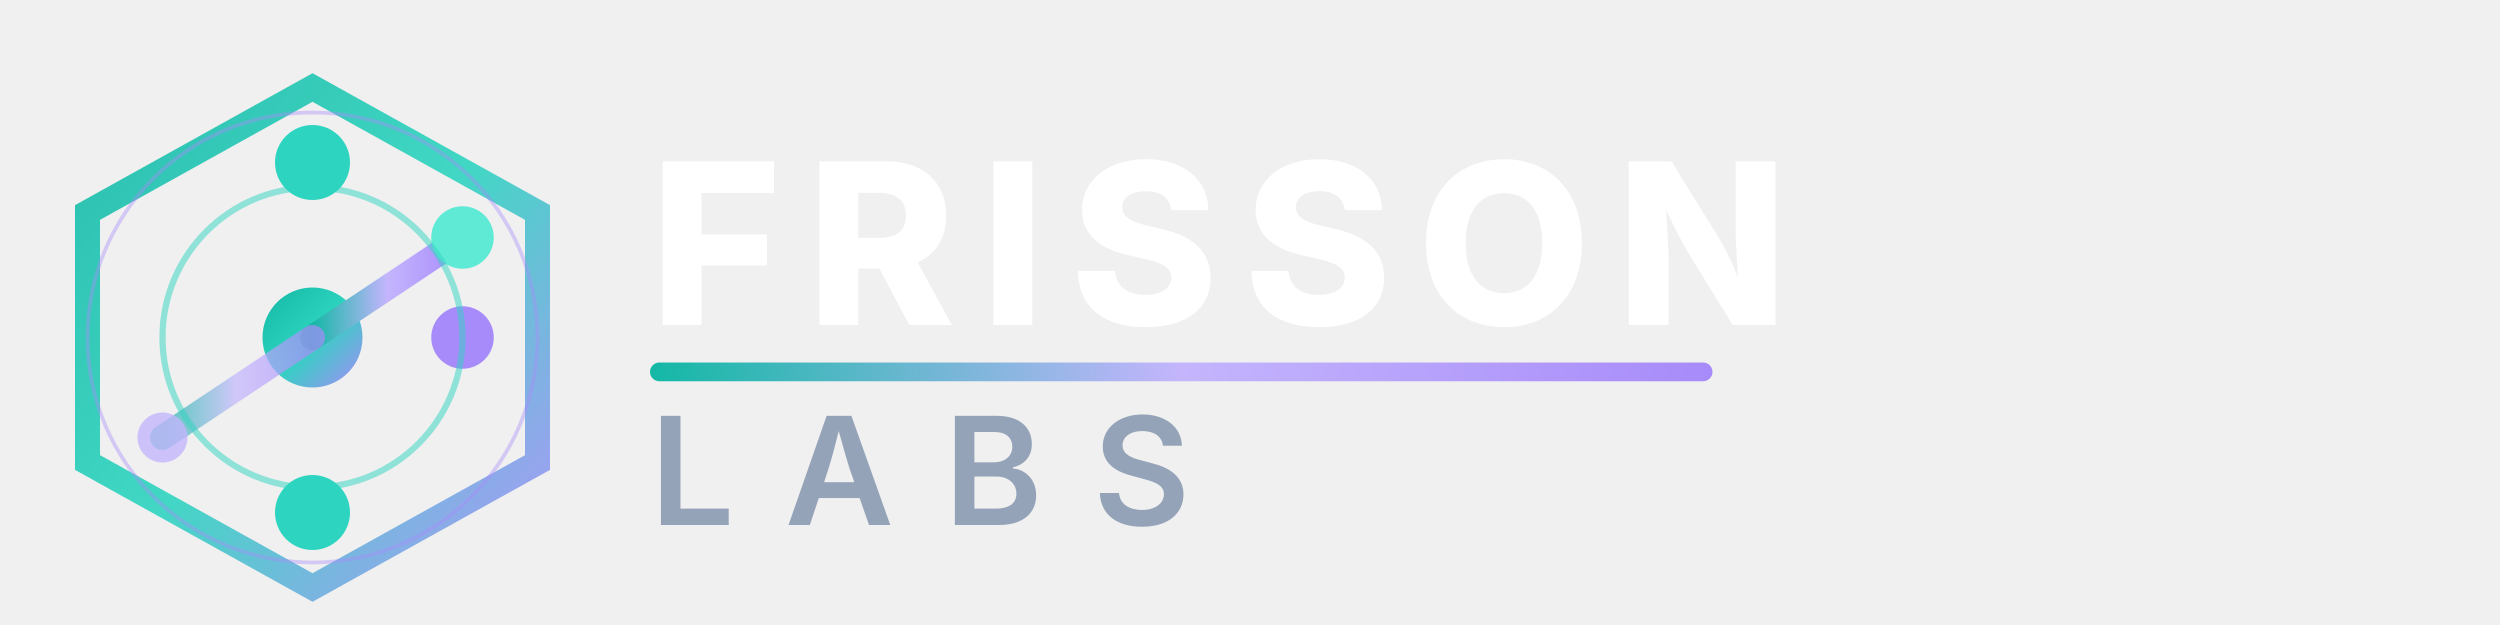
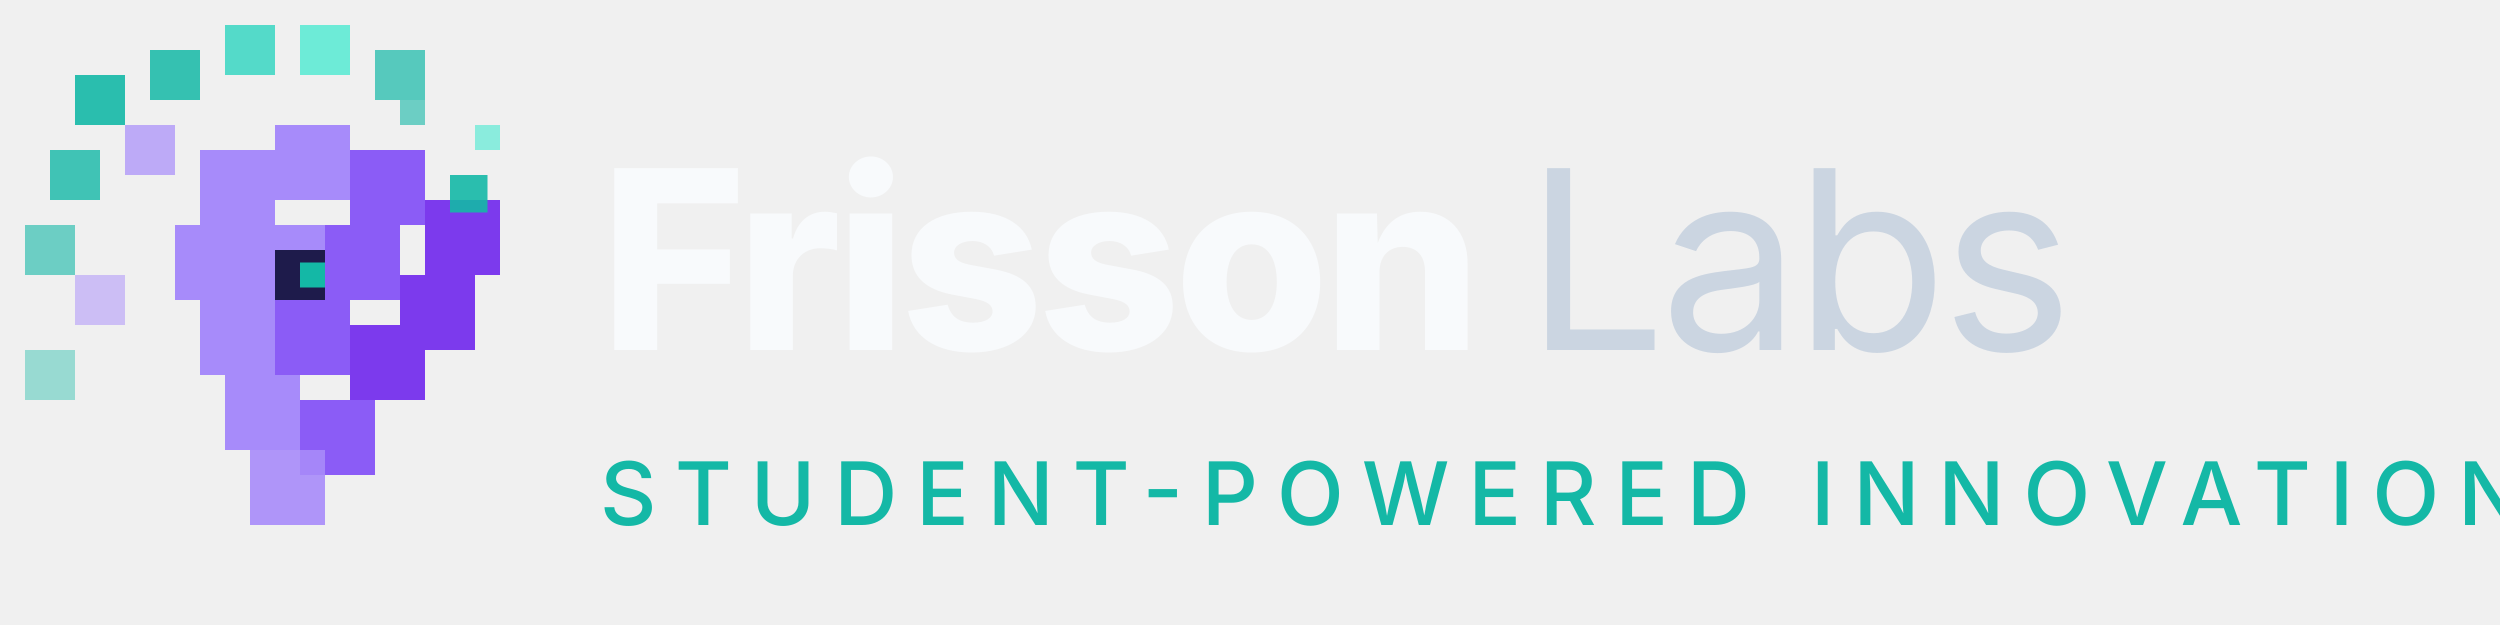
<svg xmlns="http://www.w3.org/2000/svg" viewBox="0 0 200 50">
  <defs>
-     <linearGradient id="neuralGradLight" x1="0%" y1="0%" x2="100%" y2="100%">
+     <linearGradient id="pixelGradLight" x1="0%" y1="0%" x2="100%" y2="100%">
      <stop offset="0%" style="stop-color:#14B8A6" />
-       <stop offset="50%" style="stop-color:#2dd4bf" />
-       <stop offset="100%" style="stop-color:#a78bfa" />
+       <stop offset="50%" style="stop-color:#a78bfa" />
+       <stop offset="100%" style="stop-color:#c4b5fd" />
    </linearGradient>
-     <linearGradient id="pulseGradLight" x1="0%" y1="0%" x2="100%" y2="0%">
-       <stop offset="0%" style="stop-color:#14B8A6" />
-       <stop offset="50%" style="stop-color:#c4b5fd" />
-       <stop offset="100%" style="stop-color:#a78bfa" />
-     </linearGradient>
-     <filter id="glowLight" x="-50%" y="-50%" width="200%" height="200%">
-       <feGaussianBlur stdDeviation="2" result="blur" />
-       <feMerge>
-         <feMergeNode in="blur" />
-         <feMergeNode in="SourceGraphic" />
-       </feMerge>
-     </filter>
  </defs>
-   <g transform="translate(5, 5)">
-     <polygon points="20,2 38,12 38,32 20,42 2,32 2,12" fill="none" stroke="url(#neuralGradLight)" stroke-width="2" opacity="0.9" />
-     <g>
-       <circle cx="20" cy="22" r="4" fill="url(#neuralGradLight)" />
-       <line x1="20" y1="22" x2="20" y2="8" stroke="url(#pulseGradLight)" stroke-width="2.5" stroke-linecap="round" />
-       <line x1="20" y1="22" x2="32" y2="14" stroke="url(#pulseGradLight)" stroke-width="2" stroke-linecap="round" />
-       <line x1="20" y1="22" x2="32" y2="22" stroke="url(#pulseGradLight)" stroke-width="2.5" stroke-linecap="round" />
-       <line x1="20" y1="22" x2="20" y2="36" stroke="url(#pulseGradLight)" stroke-width="2.5" stroke-linecap="round" />
-       <line x1="20" y1="22" x2="8" y2="30" stroke="url(#pulseGradLight)" stroke-width="2" stroke-linecap="round" opacity="0.7" />
-       <circle cx="20" cy="8" r="3" fill="#2dd4bf" />
-       <circle cx="32" cy="14" r="2.5" fill="#5eead4" />
-       <circle cx="32" cy="22" r="2.5" fill="#a78bfa" />
-       <circle cx="20" cy="36" r="3" fill="#2dd4bf" />
-       <circle cx="8" cy="30" r="2" fill="#c4b5fd" opacity="0.8" />
-     </g>
-     <circle cx="20" cy="22" r="12" fill="none" stroke="#2dd4bf" stroke-width="0.5" opacity="0.5" />
-     <circle cx="20" cy="22" r="18" fill="none" stroke="#a78bfa" stroke-width="0.3" opacity="0.4" />
+   <g transform="translate(2, 2)">
+     <rect x="4" y="4" width="4" height="4" fill="#14B8A6" opacity="0.9" />
+     <rect x="10" y="2" width="4" height="4" fill="#14B8A6" opacity="0.85" />
+     <rect x="16" y="0" width="4" height="4" fill="#2dd4bf" opacity="0.8" />
+     <rect x="22" y="0" width="4" height="4" fill="#5eead4" opacity="0.9" />
+     <rect x="28" y="2" width="4" height="4" fill="#14B8A6" opacity="0.7" />
+     <rect x="2" y="10" width="4" height="4" fill="#14B8A6" opacity="0.8" />
+     <rect x="8" y="8" width="4" height="4" fill="#a78bfa" opacity="0.7" />
+     <rect x="0" y="16" width="4" height="4" fill="#14B8A6" opacity="0.6" />
+     <rect x="4" y="20" width="4" height="4" fill="#a78bfa" opacity="0.5" />
+     <rect x="0" y="26" width="4" height="4" fill="#14B8A6" opacity="0.4" />
+     <rect x="14" y="10" width="6" height="6" fill="#a78bfa" />
+     <rect x="20" y="8" width="6" height="6" fill="#a78bfa" />
+     <rect x="26" y="10" width="6" height="6" fill="#8b5cf6" />
+     <rect x="32" y="14" width="6" height="6" fill="#7c3aed" />
+     <rect x="12" y="16" width="6" height="6" fill="#a78bfa" />
+     <rect x="18" y="16" width="6" height="6" fill="#a78bfa" />
+     <rect x="24" y="16" width="6" height="6" fill="#8b5cf6" />
+     <rect x="30" y="20" width="6" height="6" fill="#7c3aed" />
+     <rect x="14" y="22" width="6" height="6" fill="#a78bfa" />
+     <rect x="20" y="22" width="6" height="6" fill="#8b5cf6" />
+     <rect x="26" y="24" width="6" height="6" fill="#7c3aed" />
+     <rect x="16" y="28" width="6" height="6" fill="#a78bfa" />
+     <rect x="22" y="30" width="6" height="6" fill="#8b5cf6" />
+     <rect x="18" y="34" width="6" height="6" fill="#a78bfa" opacity="0.9" />
+     <rect x="20" y="18" width="4" height="4" fill="#1e1b4b" />
+     <rect x="22" y="19" width="2" height="2" fill="#14B8A6" />
+     <rect x="34" y="12" width="3" height="3" fill="#14B8A6" opacity="0.9" />
+     <rect x="36" y="8" width="2" height="2" fill="#5eead4" opacity="0.7" />
+     <rect x="30" y="6" width="2" height="2" fill="#14B8A6" opacity="0.6" />
  </g>
-   <text x="52" y="26" font-family="system-ui, -apple-system, sans-serif" font-size="18" font-weight="800" fill="#ffffff" letter-spacing="2">FRISSON</text>
-   <text x="52" y="42" font-family="system-ui, -apple-system, sans-serif" font-size="12" font-weight="600" fill="#94a3b8" letter-spacing="4">LABS</text>
-   <rect x="52" y="29" width="85" height="1.5" fill="url(#pulseGradLight)" rx="0.75" />
+   <text x="48" y="28" font-family="system-ui, -apple-system, sans-serif" font-weight="800" font-size="20" fill="#f8fafc" letter-spacing="-0.5">Frisson</text>
+   <text x="122" y="28" font-family="system-ui, -apple-system, sans-serif" font-weight="400" font-size="20" fill="#cbd5e1" letter-spacing="-0.5">Labs</text>
+   <text x="48" y="42" font-family="system-ui, -apple-system, sans-serif" font-weight="500" font-size="7" fill="#14B8A6" letter-spacing="1.5">STUDENT-POWERED INNOVATION</text>
</svg>
